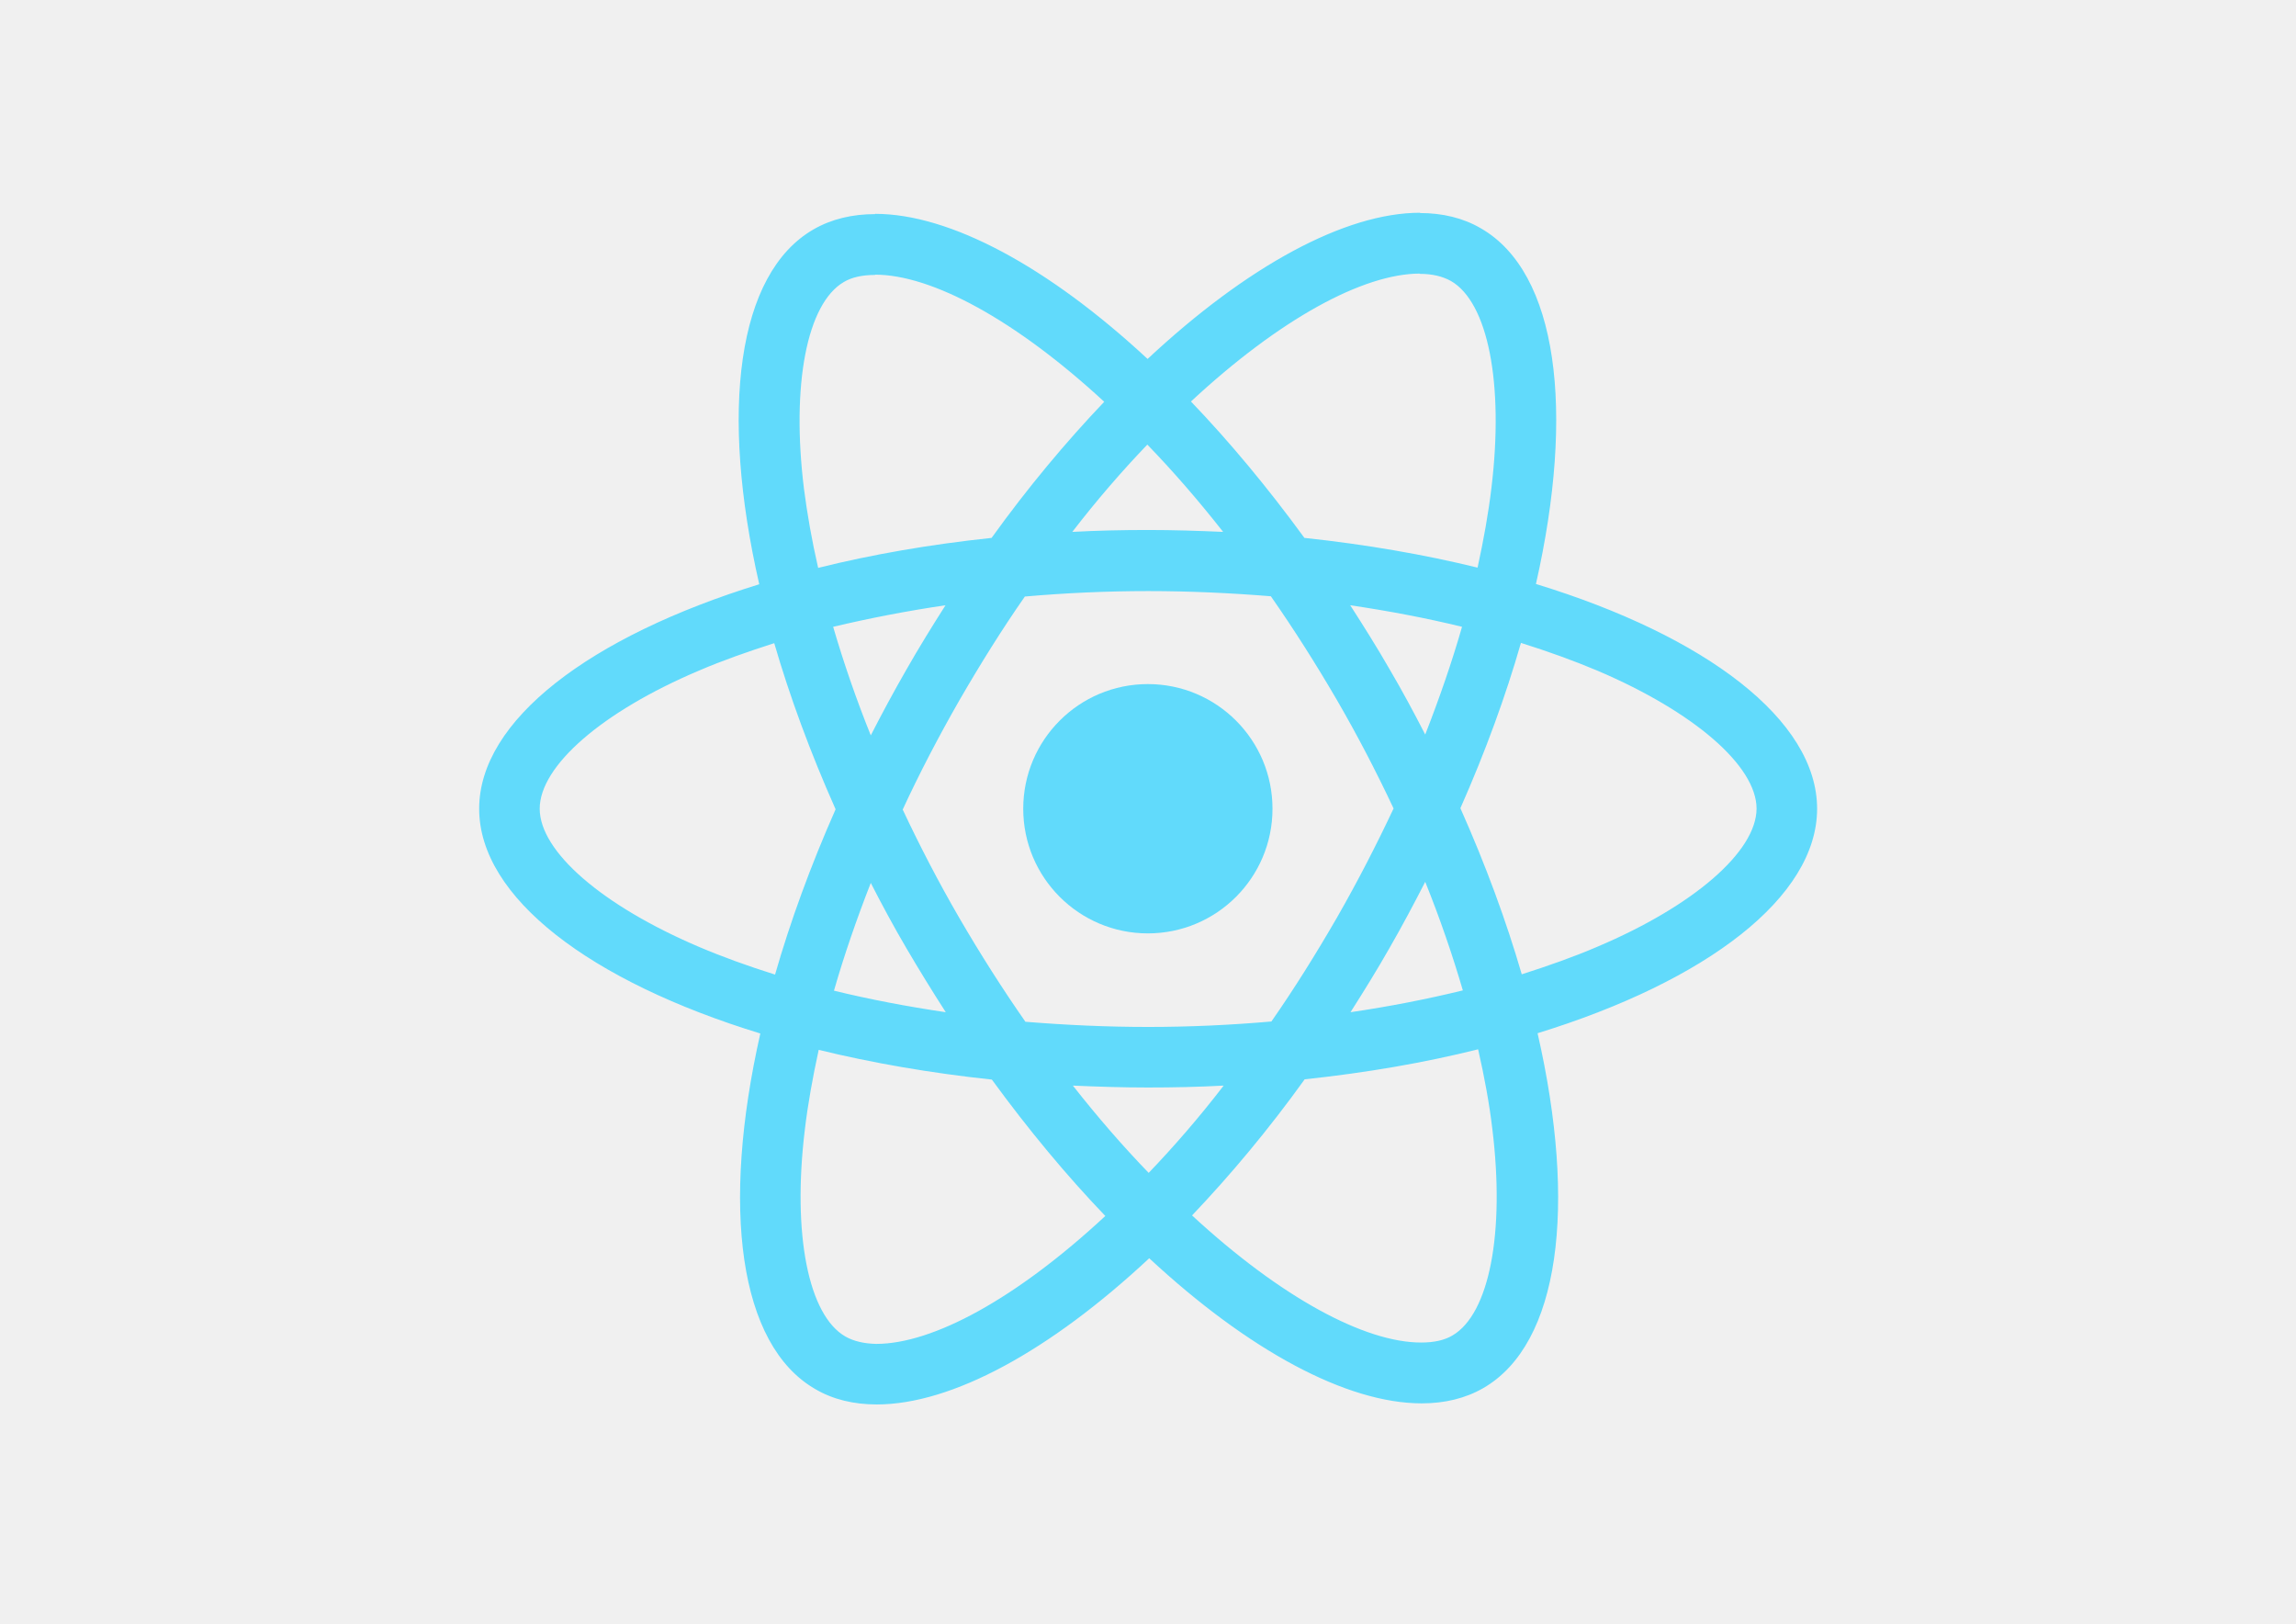
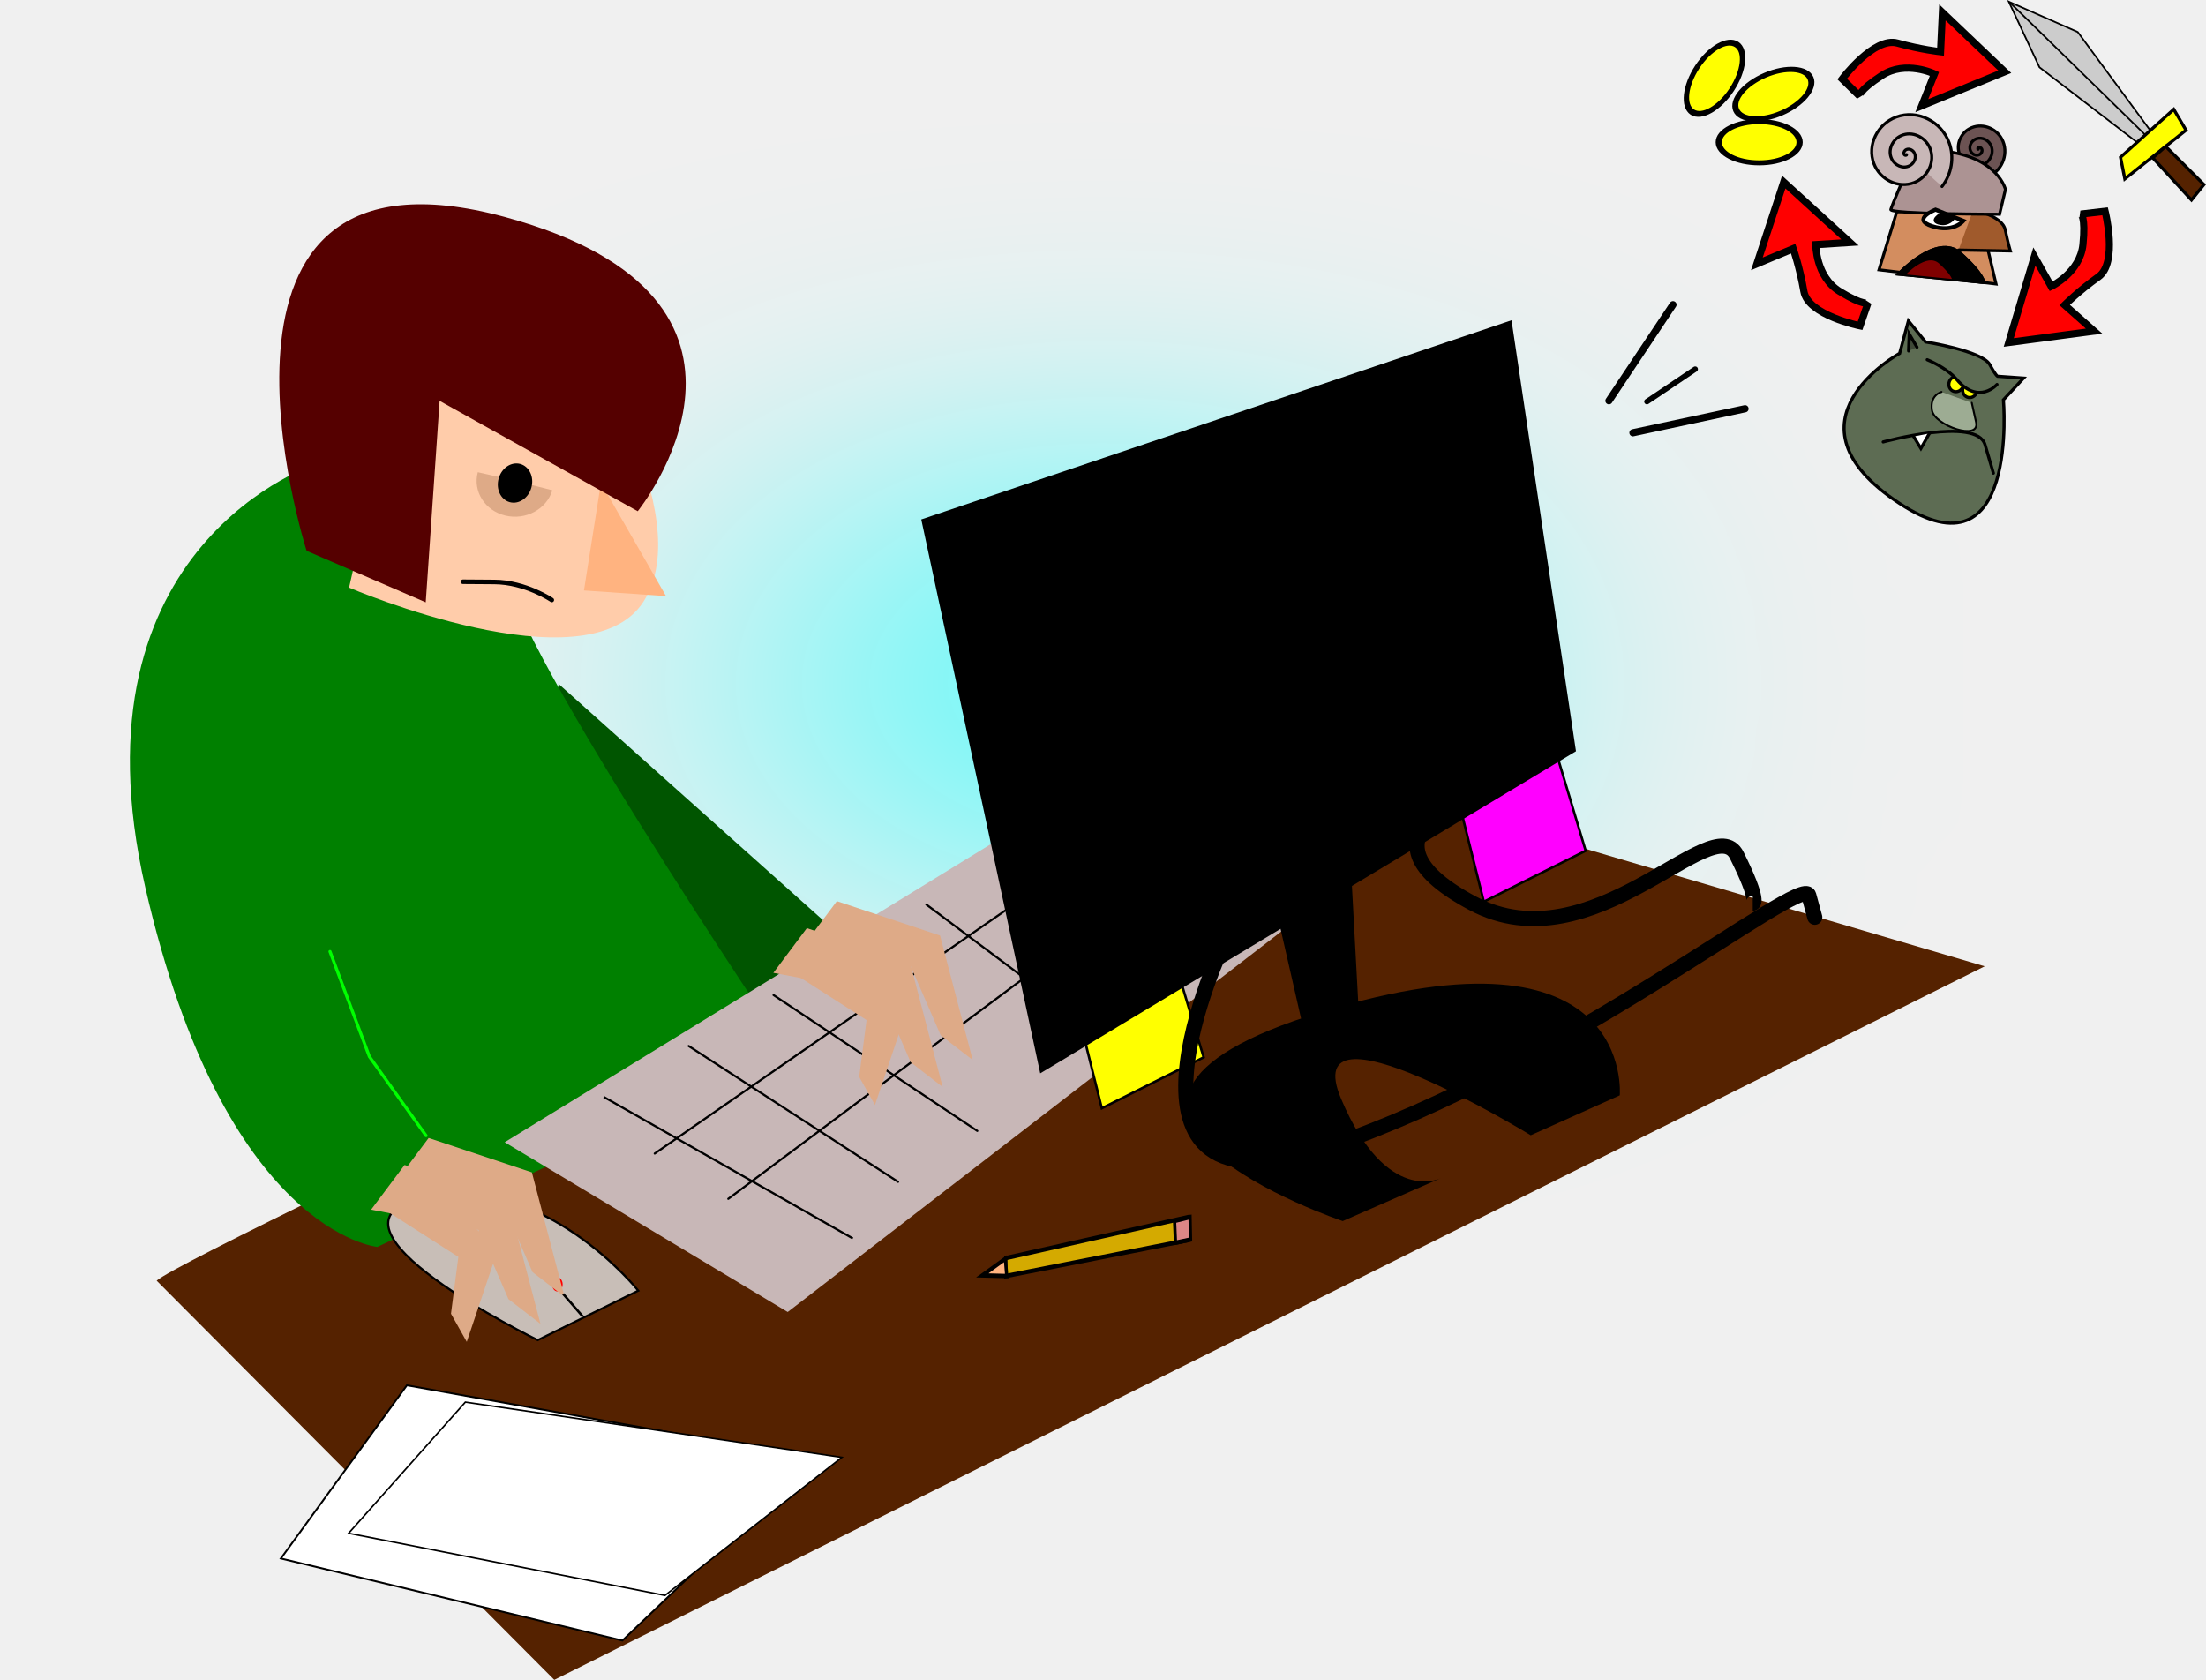
- <svg xmlns="http://www.w3.org/2000/svg" viewBox="0 0 841.9 595.3">
-   <g fill="#61DAFB">
-     <path d="M666.3 296.5c0-32.5-40.7-63.3-103.1-82.4 14.4-63.6 8-114.2-20.2-130.4-6.5-3.8-14.1-5.6-22.4-5.6v22.3c4.6 0 8.3.9 11.4 2.6 13.6 7.8 19.5 37.5 14.9 75.7-1.1 9.4-2.9 19.3-5.1 29.4-19.6-4.8-41-8.5-63.5-10.9-13.5-18.5-27.5-35.3-41.6-50 32.6-30.3 63.2-46.9 84-46.9V78c-27.5 0-63.5 19.6-99.9 53.6-36.4-33.8-72.4-53.2-99.9-53.2v22.3c20.7 0 51.4 16.5 84 46.6-14 14.7-28 31.4-41.3 49.9-22.6 2.4-44 6.1-63.6 11-2.3-10-4-19.7-5.2-29-4.7-38.2 1.1-67.9 14.6-75.8 3-1.8 6.9-2.6 11.5-2.6V78.5c-8.4 0-16 1.8-22.6 5.6-28.1 16.2-34.4 66.7-19.9 130.1-62.2 19.2-102.7 49.9-102.7 82.3 0 32.5 40.7 63.3 103.1 82.4-14.4 63.6-8 114.2 20.2 130.4 6.5 3.8 14.1 5.6 22.5 5.6 27.5 0 63.5-19.6 99.9-53.6 36.4 33.8 72.4 53.2 99.9 53.2 8.4 0 16-1.8 22.6-5.6 28.1-16.2 34.4-66.7 19.9-130.1 62-19.1 102.5-49.9 102.5-82.3zm-130.2-66.7c-3.7 12.9-8.3 26.2-13.5 39.5-4.1-8-8.4-16-13.1-24-4.6-8-9.5-15.8-14.4-23.4 14.2 2.1 27.9 4.7 41 7.9zm-45.8 106.5c-7.8 13.5-15.8 26.3-24.1 38.2-14.9 1.3-30 2-45.2 2-15.1 0-30.2-.7-45-1.9-8.3-11.9-16.4-24.6-24.2-38-7.6-13.1-14.5-26.4-20.8-39.8 6.2-13.4 13.2-26.8 20.7-39.9 7.8-13.5 15.8-26.3 24.1-38.2 14.9-1.3 30-2 45.2-2 15.1 0 30.2.7 45 1.9 8.3 11.9 16.4 24.6 24.2 38 7.6 13.1 14.5 26.4 20.8 39.8-6.3 13.4-13.2 26.8-20.7 39.9zm32.3-13c5.4 13.4 10 26.8 13.8 39.8-13.1 3.2-26.9 5.9-41.2 8 4.9-7.7 9.8-15.6 14.4-23.7 4.6-8 8.9-16.1 13-24.1zM421.2 430c-9.3-9.6-18.6-20.3-27.8-32 9 .4 18.2.7 27.5.7 9.4 0 18.7-.2 27.8-.7-9 11.7-18.3 22.4-27.5 32zm-74.4-58.9c-14.2-2.1-27.9-4.7-41-7.9 3.7-12.9 8.3-26.2 13.5-39.5 4.1 8 8.4 16 13.1 24 4.7 8 9.5 15.8 14.4 23.4zM420.7 163c9.3 9.6 18.6 20.3 27.8 32-9-.4-18.2-.7-27.5-.7-9.4 0-18.7.2-27.8.7 9-11.7 18.3-22.4 27.5-32zm-74 58.9c-4.9 7.7-9.8 15.6-14.4 23.7-4.6 8-8.9 16-13 24-5.4-13.4-10-26.8-13.8-39.8 13.1-3.1 26.9-5.8 41.2-7.9zm-90.5 125.2c-35.4-15.1-58.3-34.9-58.3-50.6 0-15.7 22.9-35.6 58.3-50.6 8.6-3.7 18-7 27.7-10.1 5.7 19.6 13.2 40 22.5 60.9-9.2 20.8-16.6 41.1-22.2 60.6-9.9-3.1-19.3-6.5-28-10.2zM310 490c-13.6-7.8-19.5-37.5-14.9-75.7 1.1-9.4 2.9-19.3 5.1-29.4 19.6 4.8 41 8.5 63.5 10.9 13.5 18.5 27.5 35.3 41.6 50-32.6 30.3-63.2 46.9-84 46.9-4.5-.1-8.3-1-11.3-2.7zm237.2-76.2c4.7 38.2-1.1 67.9-14.6 75.8-3 1.8-6.9 2.6-11.5 2.6-20.7 0-51.4-16.5-84-46.6 14-14.7 28-31.4 41.3-49.9 22.6-2.4 44-6.1 63.6-11 2.3 10.1 4.1 19.8 5.2 29.1zm38.5-66.7c-8.6 3.7-18 7-27.7 10.1-5.7-19.6-13.2-40-22.5-60.9 9.2-20.8 16.6-41.1 22.2-60.6 9.9 3.1 19.3 6.5 28.1 10.2 35.4 15.1 58.3 34.9 58.3 50.6-.1 15.7-23 35.6-58.4 50.6zM320.8 78.4z" />
-     <circle cx="420.9" cy="296.5" r="45.7" />
-     <path d="M520.5 78.1z" />
+ <svg xmlns="http://www.w3.org/2000/svg" width="2227.334" height="1696.193" id="svg5104" version="1.1">
+   <defs id="defs5106">
+     <filter id="filter6942" x="-1.1" width="3.2" y="-1.32" height="3.64" color-interpolation-filters="sRGB">
+       <feGaussianBlur stdDeviation="177.787" id="feGaussianBlur6944" />
+     </filter>
+   </defs>
+   <g id="layer1" transform="translate(169.5972,215.2591)">
+     <path style="color:#000000;fill:#00ffff;fill-opacity:1;fill-rule:nonzero;stroke:none;stroke-width:7.244;marker:none;visibility:visible;display:inline;overflow:visible;filter:url(#filter6942);enable-background:accumulate" id="path6916" d="m 1297.036,645.449 c 0,89.263 -86.834,161.624 -193.949,161.624 -107.115,0 -193.949,-72.362 -193.949,-161.624 0,-89.263 86.834,-161.624 193.949,-161.624 107.115,0 193.949,72.362 193.949,161.624 z" transform="matrix(1.792969,0,0,1,-1034.613,-170.6276)" />
+     <path style="color:#000000;fill:#552200;fill-opacity:1;fill-rule:nonzero;stroke:none;stroke-width:2.144;marker:none;visibility:visible;display:inline;overflow:visible;enable-background:accumulate" d="M -11.429,1077.861 C 22.028,1047.631 1098.23,543.791 1098.23,543.791 L 1834.286,760.442 390.056,1480.934 z" id="path5347" />
+     <path style="color:#000000;fill:#005500;fill-opacity:1;fill-rule:nonzero;stroke:none;stroke-width:2.144;marker:none;visibility:visible;display:inline;overflow:visible;enable-background:accumulate" d="m 394.286,475.219 268.571,240 -68.571,80 -200,-182.857 z" id="path5345" />
+     <path style="color:#000000;fill:#008000;fill-opacity:1;fill-rule:nonzero;stroke:none;stroke-width:23.4;marker:none;visibility:visible;display:inline;overflow:visible;enable-background:accumulate" d="m 151.429,252.362 c 0,0 -254.286,80 -174.286,428.571 80,348.571 234.286,362.857 234.286,362.857 L 625.714,846.648 c 0,0 -302.857,-448.571 -282.857,-491.429 20,-42.857 20,-42.857 20,-42.857 L 140,258.076" id="path5135" />
+     <path style="color:#000000;fill:#c8b7b7;fill-opacity:1;fill-rule:nonzero;stroke:none;stroke-width:23.4;marker:none;visibility:visible;display:inline;overflow:visible;enable-background:accumulate" d="M 857.143,620.934 340,938.076 625.714,1109.505 1137.143,715.219 z" id="path5133" />
+     <path style="color:#000000;fill:#c8beb7;fill-opacity:1;fill-rule:nonzero;stroke:#000000;stroke-width:2.144;stroke-linecap:round;stroke-linejoin:miter;stroke-miterlimit:4;stroke-opacity:1;stroke-dasharray:none;stroke-dashoffset:0;marker:none;visibility:visible;display:inline;overflow:visible;enable-background:accumulate" d="M 920,652.362 491.429,949.505" id="path5205" />
+     <path style="color:#000000;fill:#ffccaa;fill-opacity:1;fill-rule:nonzero;stroke:none;stroke-width:23.4;marker:none;visibility:visible;display:inline;overflow:visible;enable-background:accumulate" d="m 411.429,118.076 c 0,0 125.714,185.714 68.571,274.286 -57.143,88.571 -297.143,-14.286 -297.143,-14.286 L 248.571,86.648 z" id="path5116" />
+     <path style="color:#000000;fill:#ffb380;fill-opacity:1;fill-rule:nonzero;stroke:none;stroke-width:23.4;marker:none;visibility:visible;display:inline;overflow:visible;enable-background:accumulate" d="m 437.143,272.362 65.714,114.286 -82.857,-5.714" id="path5114" />
+     <path style="color:#000000;fill:#c8beb7;fill-opacity:1;fill-rule:nonzero;stroke:#000000;stroke-width:2.144;stroke-linecap:round;stroke-linejoin:miter;stroke-miterlimit:4;stroke-opacity:1;stroke-dasharray:none;stroke-dashoffset:0;marker:none;visibility:visible;display:inline;overflow:visible;enable-background:accumulate" d="m 474.84,1087.964 -101.545,49.927 c 0,0 -237.556,-116.093 -116.671,-143.854 120.884,-27.761 218.217,93.927 218.217,93.927 z" id="path5343" />
+     <path style="color:#000000;fill:#ff0000;fill-opacity:1;fill-rule:nonzero;stroke:none;stroke-width:15.244;marker:none;visibility:visible;display:inline;overflow:visible;enable-background:accumulate" id="path6133" d="m -1163.696,1448.342 c 0,17.853 -10.854,32.325 -24.244,32.325 -13.389,0 -24.244,-14.472 -24.244,-32.325 0,-17.852 10.854,-32.325 24.244,-32.325 13.389,0 24.244,14.472 24.244,32.325 z" transform="matrix(0.21875,0,0,0.21875,653.0637,764.8317)" />
+     <g id="g5124" transform="matrix(0.1963504,0.3581601,-0.3581601,0.1963504,1095.672,992.4565)">
+       <path id="path5118" d="m -1105.714,1718.076 197.143,-182.857 308.571,77.143 -91.429,40 -185.714,-17.143 -171.429,208.571 z" style="color:#000000;fill:#deaa87;fill-opacity:1;fill-rule:nonzero;stroke:none;stroke-width:23.4;marker:none;visibility:visible;display:inline;overflow:visible;enable-background:accumulate" />
+       <path style="color:#000000;fill:#deaa87;fill-opacity:1;fill-rule:nonzero;stroke:none;stroke-width:23.4;marker:none;visibility:visible;display:inline;overflow:visible;enable-background:accumulate" d="m -1075.795,1802.338 197.143,-182.857 308.571,77.143 -91.429,40 -185.714,-17.143 -171.428,208.571 z" id="path5120" />
+       <path id="path5122" d="m -1003.716,1782.114 218.732,-85.161 166.496,180.812 -79.755,0.764 -114.38,-83.506 -214.191,116.9 z" style="color:#000000;fill:#deaa87;fill-opacity:1;fill-rule:nonzero;stroke:none;stroke-width:23.4;marker:none;visibility:visible;display:inline;overflow:visible;enable-background:accumulate" />
+     </g>
+     <path style="color:#000000;fill:#550000;fill-opacity:1;fill-rule:nonzero;stroke:none;stroke-width:23.4;marker:none;visibility:visible;display:inline;overflow:visible;enable-background:accumulate" d="m 140,340.934 c 0,0 -137.143,-428.571 200,-337.143 307.079,83.276 134.286,297.143 134.286,297.143 L 274.286,189.505 260.262,392.918 z" id="path5112" />
+     <path style="color:#000000;fill:#deaa87;fill-opacity:1;fill-rule:nonzero;stroke:none;stroke-width:23.4;marker:none;visibility:visible;display:inline;overflow:visible;enable-background:accumulate" id="path5129" d="m -1260,1170.934 a 34.286,38.571 0 0 1 -68.557,1.124 l 34.271,-1.124 z" transform="matrix(1.093264,0.2812791,-0.2745533,0.9081707,2087.087,-429.1886)" />
+     <path style="color:#000000;fill:#000000;fill-opacity:1;fill-rule:nonzero;stroke:none;stroke-width:23.4;marker:none;visibility:visible;display:inline;overflow:visible;enable-background:accumulate" id="path5131" d="m -1017.143,692.362 a 17.143,20 0 1 1 -34.286,0 17.143,20 0 1 1 34.286,0 z" transform="matrix(0.9632407,0.26864,-0.26864,0.9632407,1532.669,-116.5656)" />
+     <path style="color:#000000;fill:#c8beb7;fill-opacity:1;fill-rule:nonzero;stroke:#000000;stroke-width:2.144;stroke-linecap:round;stroke-linejoin:miter;stroke-miterlimit:4;stroke-opacity:1;stroke-dasharray:none;stroke-dashoffset:0;marker:none;visibility:visible;display:inline;overflow:visible;enable-background:accumulate" d="M 611.429,789.505 817.143,926.648" id="path5201" />
+     <path style="color:#000000;fill:#c8beb7;fill-opacity:1;fill-rule:nonzero;stroke:#000000;stroke-width:2.144;stroke-linecap:round;stroke-linejoin:miter;stroke-miterlimit:4;stroke-opacity:1;stroke-dasharray:none;stroke-dashoffset:0;marker:none;visibility:visible;display:inline;overflow:visible;enable-background:accumulate" d="M 971.429,692.362 565.714,995.219" id="path5207" />
+     <g transform="matrix(0.1963504,0.3581601,-0.3581601,0.1963504,1507.794,753.323)" id="g5647">
+       <path style="color:#000000;fill:#deaa87;fill-opacity:1;fill-rule:nonzero;stroke:none;stroke-width:23.4;marker:none;visibility:visible;display:inline;overflow:visible;enable-background:accumulate" d="m -1105.714,1718.076 197.143,-182.857 308.571,77.143 -91.429,40 -185.714,-17.143 -171.429,208.571 z" id="path5649" />
+       <path id="path5651" d="m -1082.857,1815.219 197.143,-182.857 308.571,77.143 -91.429,40 -185.714,-17.143 -171.429,208.571 z" style="color:#000000;fill:#deaa87;fill-opacity:1;fill-rule:nonzero;stroke:none;stroke-width:23.4;marker:none;visibility:visible;display:inline;overflow:visible;enable-background:accumulate" />
+       <path style="color:#000000;fill:#deaa87;fill-opacity:1;fill-rule:nonzero;stroke:none;stroke-width:23.4;marker:none;visibility:visible;display:inline;overflow:visible;enable-background:accumulate" d="m -1003.716,1782.114 218.732,-85.161 166.496,180.812 -79.755,0.764 -114.38,-83.506 -214.191,116.9 z" id="path5653" />
+     </g>
+     <path style="color:#000000;fill:#c8beb7;fill-opacity:1;fill-rule:nonzero;stroke:#000000;stroke-width:2.144;marker:none;visibility:visible;display:inline;overflow:visible;enable-background:accumulate" d="M 440,892.362 691.429,1035.219" id="path5197" />
+     <path style="color:#000000;fill:#c8beb7;fill-opacity:1;fill-rule:nonzero;stroke:#000000;stroke-width:2.144;stroke-linecap:round;stroke-linejoin:miter;stroke-miterlimit:4;stroke-opacity:1;stroke-dasharray:none;stroke-dashoffset:0;marker:none;visibility:visible;display:inline;overflow:visible;enable-background:accumulate" d="M 525.714,840.934 737.143,978.076" id="path5199" />
+     <path style="color:#000000;fill:#c8beb7;fill-opacity:1;fill-rule:nonzero;stroke:#000000;stroke-width:2.144;stroke-linecap:round;stroke-linejoin:miter;stroke-miterlimit:4;stroke-opacity:1;stroke-dasharray:none;stroke-dashoffset:0;marker:none;visibility:visible;display:inline;overflow:visible;enable-background:accumulate" d="m 765.714,698.076 160,120" id="path5203" />
+     <path style="color:#000000;fill:#ffff00;fill-opacity:1;fill-rule:nonzero;stroke:#000000;stroke-width:2.444;stroke-linecap:round;stroke-linejoin:miter;stroke-miterlimit:4;stroke-opacity:1;stroke-dasharray:none;stroke-dashoffset:0;marker:none;visibility:visible;display:inline;overflow:visible;enable-background:accumulate" d="m 914.286,789.505 28.571,114.286 102.857,-51.429 -34.286,-114.286 z" id="path6151" />
+     <path id="path6400" d="m 1300,580.934 28.571,114.286 102.857,-51.429 -34.286,-114.286 z" style="color:#000000;fill:#ff00ff;fill-opacity:1;fill-rule:nonzero;stroke:#000000;stroke-width:2.444;stroke-linecap:round;stroke-linejoin:miter;stroke-miterlimit:4;stroke-opacity:1;stroke-dasharray:none;stroke-dashoffset:0;marker:none;visibility:visible;display:inline;overflow:visible;enable-background:accumulate" />
+     <path style="color:#000000;fill:#000000;fill-opacity:1;fill-rule:nonzero;stroke:none;stroke-width:2.144;marker:none;visibility:visible;display:inline;overflow:visible;enable-background:accumulate" d="M 880.689,868.525 1421.639,543.293 1356.555,108.119 760.574,309.227 z" id="path5349" />
+     <path style="color:#000000;fill:#000000;fill-opacity:1;fill-rule:nonzero;stroke:none;stroke-width:2.144;marker:none;visibility:visible;display:inline;overflow:visible;enable-background:accumulate" d="m 1285.618,974.181 -99.489,43.517 c 0,0 -339.238,-113.944 -21.819,-211.089 317.419,-97.145 301.542,84.137 301.542,84.137 l -89.871,40.293 c 0,0 -237.482,-145.13 -191.395,-36.58 46.087,108.55 101.032,79.722 101.032,79.722 z" id="path5353" />
+     <path style="color:#000000;fill:#000000;fill-opacity:1;fill-rule:nonzero;stroke:none;stroke-width:2.144;marker:none;visibility:visible;display:inline;overflow:visible;enable-background:accumulate" d="m 1108.571,658.076 38.572,168.571 55.714,-10 -10,-184.286 z" id="path5355" />
+     <path style="color:#000000;fill:none;stroke:#000000;stroke-width:15.244;stroke-miterlimit:4;stroke-dasharray:none;marker:none;visibility:visible;display:inline;overflow:visible;enable-background:accumulate" d="m 1309.158,591.733 c 0,0 -113.137,40.406 8.081,105.056 121.218,64.65 242.437,-96.975 266.68,-48.487 24.244,48.487 16.162,48.487 16.162,48.487" id="path5357" />
+     <path style="color:#000000;fill:none;stroke:#000000;stroke-width:15.244;stroke-linecap:round;stroke-linejoin:miter;stroke-miterlimit:4;stroke-opacity:1;stroke-dasharray:none;stroke-dashoffset:0;marker:none;visibility:visible;display:inline;overflow:visible;enable-background:accumulate" d="m 1066.721,735.174 c 0,0 -137.381,288.904 103.035,208.091 240.416,-80.812 480.833,-276.782 486.894,-254.558 6.061,22.223 6.061,22.223 6.061,22.223" id="path6127" />
+     <path style="color:#000000;fill:#ff0000;fill-opacity:1;fill-rule:nonzero;stroke:#000000;stroke-width:2.444;stroke-miterlimit:4;stroke-dasharray:none;marker:none;visibility:visible;display:inline;overflow:visible;enable-background:accumulate" d="m 399.01,1091.253 19.698,22.728" id="path6135" />
+     <path style="color:#000000;fill:#ffffff;fill-opacity:1;fill-rule:nonzero;stroke:#000000;stroke-width:1.859;stroke-linecap:round;stroke-linejoin:miter;stroke-miterlimit:4;stroke-opacity:1;stroke-dasharray:none;stroke-dashoffset:0;marker:none;visibility:visible;display:inline;overflow:visible;enable-background:accumulate" d="m 241.242,1183.498 410.479,73.636 -192.925,184.091 -344.803,-82.841 z" id="path6147" />
+     <path id="path6149" d="m 300.268,1200.49 380.176,55.764 -178.683,139.409 -319.347,-62.734 z" style="color:#000000;fill:#ffffff;fill-opacity:1;fill-rule:nonzero;stroke:#000000;stroke-width:1.557;stroke-linecap:round;stroke-linejoin:miter;stroke-miterlimit:4;stroke-opacity:1;stroke-dasharray:none;stroke-dashoffset:0;marker:none;visibility:visible;display:inline;overflow:visible;enable-background:accumulate" />
+     <g id="g6161" transform="matrix(1.32897,0,0,1.810864,-269.9382,-838.322)">
+       <path id="path6153" d="m 839.643,1045.576 138.571,-22.857 0,12.857 -138.571,20 z" style="color:#000000;fill:#d4aa00;fill-opacity:1;fill-rule:nonzero;stroke:#000000;stroke-width:2.444;stroke-linecap:round;stroke-linejoin:miter;stroke-miterlimit:4;stroke-opacity:1;stroke-dasharray:none;stroke-dashoffset:0;marker:none;visibility:visible;display:inline;overflow:visible;enable-background:accumulate" />
+       <path id="path6157" d="m 839.286,1045.934 -17.5,9.286 18.571,0.357 z" style="color:#000000;fill:#ffb380;fill-opacity:1;fill-rule:nonzero;stroke:#000000;stroke-width:2.444;stroke-linecap:round;stroke-linejoin:miter;stroke-miterlimit:4;stroke-opacity:1;stroke-dasharray:none;stroke-dashoffset:0;marker:none;visibility:visible;display:inline;overflow:visible;enable-background:accumulate" />
+       <path id="path6159" d="m 967.857,1024.862 0.714,12.143 11.429,-1.786 -0.357,-12.5 z" style="color:#000000;fill:#de8787;fill-opacity:1;fill-rule:nonzero;stroke:#000000;stroke-width:2.444;stroke-linecap:round;stroke-linejoin:miter;stroke-miterlimit:4;stroke-opacity:1;stroke-dasharray:none;stroke-dashoffset:0;marker:none;visibility:visible;display:inline;overflow:visible;enable-background:accumulate" />
+     </g>
+     <path style="color:#000000;fill:none;stroke:#000000;stroke-width:4.575;stroke-linecap:round;stroke-linejoin:miter;stroke-miterlimit:4;stroke-opacity:1;stroke-dasharray:none;stroke-dashoffset:0;marker:none;visibility:visible;display:inline;overflow:visible;enable-background:accumulate" d="m 387.553,390.573 c 0,0 -26.382,-17.993 -58.051,-18.213 -31.67,-0.219 -31.67,-0.219 -31.67,-0.219" id="path6166" />
+     <path style="color:#000000;fill:none;stroke:#00ff00;stroke-width:3.144;stroke-linecap:round;stroke-linejoin:miter;stroke-miterlimit:4;stroke-opacity:1;stroke-dasharray:none;stroke-dashoffset:0;marker:none;visibility:visible;display:inline;overflow:visible;enable-background:accumulate" d="m 260.576,931.411 -57.187,-79.796 -39.787,-106.072" id="path6402" />
+     <g id="g6566" transform="translate(46.79499,17.60843)">
+       <path transform="translate(-38.42878,-9.003143)" id="path6404" d="m 1446.538,180.779 64.65,-96.975" style="color:#000000;fill:none;stroke:#000000;stroke-width:7.244;stroke-linecap:round;stroke-linejoin:miter;stroke-miterlimit:4;stroke-opacity:1;stroke-dasharray:none;stroke-dashoffset:0;marker:none;visibility:visible;display:inline;overflow:visible;enable-background:accumulate" />
+       <path transform="translate(-38.42878,-9.003143)" id="path6406" d="m 1470.782,213.104 113.137,-24.244" style="color:#000000;fill:none;stroke:#000000;stroke-width:7.244;stroke-linecap:round;stroke-linejoin:miter;stroke-miterlimit:4;stroke-opacity:1;stroke-dasharray:none;stroke-dashoffset:0;marker:none;visibility:visible;display:inline;overflow:visible;enable-background:accumulate" />
+       <path id="path6408" d="m 1446.475,172.633 48.701,-32.742" style="color:#000000;fill:none;stroke:#000000;stroke-width:5.53;stroke-linecap:round;stroke-linejoin:miter;stroke-miterlimit:4;stroke-opacity:1;stroke-dasharray:none;stroke-dashoffset:0;marker:none;visibility:visible;display:inline;overflow:visible;enable-background:accumulate" />
+     </g>
+     <g id="g6571" transform="translate(80,-77.14286)">
+       <g transform="matrix(0.6281813,-0.778067,0.778067,0.6281813,2138.725,-1064.9)" id="g6430">
+         <g id="g6422" transform="matrix(0.5352454,0,0,0.5352454,-771.2202,67.05245)">
+           <path id="path6418" d="m -385.714,803.791 -5.714,-240 60,-122.857 37.143,137.143 -60,228.571 z" style="color:#000000;fill:#cccccc;stroke:#000000;stroke-width:3.144;stroke-linecap:round;stroke-linejoin:miter;stroke-miterlimit:4;stroke-opacity:1;stroke-dasharray:none;stroke-dashoffset:0;marker:none;visibility:visible;display:inline;overflow:visible;enable-background:accumulate" />
+           <path id="path6420" d="m -331.429,443.791 -34.286,360" style="color:#000000;fill:#cccccc;fill-opacity:1;fill-rule:nonzero;stroke:#000000;stroke-width:3.144;stroke-linecap:round;stroke-linejoin:miter;stroke-miterlimit:4;stroke-opacity:1;stroke-dasharray:none;stroke-dashoffset:0;marker:none;visibility:visible;display:inline;overflow:visible;enable-background:accumulate" />
+         </g>
+         <path style="color:#000000;fill:#ffff00;fill-opacity:1;fill-rule:nonzero;stroke:#000000;stroke-width:3.144;stroke-linecap:round;stroke-linejoin:miter;stroke-miterlimit:4;stroke-opacity:1;stroke-dasharray:none;stroke-dashoffset:0;marker:none;visibility:visible;display:inline;overflow:visible;enable-background:accumulate" d="m -1000,489.505 71.429,11.429 -8.571,22.857 -77.143,-17.143 z" id="path6426" />
+         <path style="color:#000000;fill:#552200;fill-opacity:1;fill-rule:nonzero;stroke:#000000;stroke-width:3.144;stroke-linecap:round;stroke-linejoin:miter;stroke-miterlimit:4;stroke-opacity:1;stroke-dasharray:none;stroke-dashoffset:0;marker:none;visibility:visible;display:inline;overflow:visible;enable-background:accumulate" d="m -980,515.219 -8.571,57.143 20,0 5.714,-54.286 z" id="path6428" />
+       </g>
+       <g id="g6480" transform="matrix(0.9330794,0.3596704,-0.3596704,0.9330794,2129.869,-192.1122)">
+         <g id="g6469">
+           <path id="path6453" d="m -168.19,555.367 c 0,0 81.233,165.854 -60.104,135.36 -147.482,-31.82 -54.548,-141.421 -54.548,-141.421 l -3.536,-33.84 23.739,13.637 c 0,0 56.569,-12.122 68.69,-2.02 12.122,10.102 12.122,8.081 12.122,8.081 l 24.749,-7.576 z" style="color:#000000;fill:#5d6c53;fill-opacity:1;fill-rule:nonzero;stroke:#000000;stroke-width:3.144;stroke-linecap:round;stroke-linejoin:miter;stroke-miterlimit:4;stroke-opacity:1;stroke-dasharray:none;stroke-dashoffset:0;marker:none;visibility:visible;display:inline;overflow:visible;enable-background:accumulate" />
+           <path id="path6457" d="m -229.365,570.415 c 0,0 -10.208,7.159 -2.399,20.685 7.809,13.526 57,11.859 45.924,-4.765 C -196.915,569.71 -196.915,569.71 -196.915,569.71" style="color:#000000;fill:#9dac93;fill-opacity:1;fill-rule:nonzero;stroke:#000000;stroke-width:1.939;stroke-linecap:round;stroke-linejoin:miter;stroke-miterlimit:4;stroke-opacity:1;stroke-dasharray:none;stroke-dashoffset:0;marker:none;visibility:visible;display:inline;overflow:visible;enable-background:accumulate" />
+           <path transform="translate(25.75889,-19.69797)" d="m -236.881,577.338 c 0,4.324 -3.279,7.829 -7.324,7.829 -4.045,0 -7.324,-3.505 -7.324,-7.829 0,-4.324 3.279,-7.829 7.324,-7.829 4.045,0 7.324,3.505 7.324,7.829 z" id="path6459" style="color:#000000;fill:#ffff00;fill-opacity:1;fill-rule:nonzero;stroke:#000000;stroke-width:3.144;stroke-linecap:round;stroke-linejoin:miter;stroke-miterlimit:4;stroke-opacity:1;stroke-dasharray:none;stroke-dashoffset:0;marker:none;visibility:visible;display:inline;overflow:visible;enable-background:accumulate" />
+           <path style="color:#000000;fill:#ffff00;fill-opacity:1;fill-rule:nonzero;stroke:#000000;stroke-width:3.144;stroke-linecap:round;stroke-linejoin:miter;stroke-miterlimit:4;stroke-opacity:1;stroke-dasharray:none;stroke-dashoffset:0;marker:none;visibility:visible;display:inline;overflow:visible;enable-background:accumulate" id="path6461" d="m -236.881,577.338 c 0,4.324 -3.279,7.829 -7.324,7.829 -4.045,0 -7.324,-3.505 -7.324,-7.829 0,-4.324 3.279,-7.829 7.324,-7.829 4.045,0 7.324,3.505 7.324,7.829 z" transform="translate(40.91118,-19.1929)" />
+           <path id="path6463" d="m -254.558,545.266 c 0,0 20.938,0.275 35.355,8.081 29.781,16.125 39.396,-10.102 39.396,-10.102" style="color:#000000;fill:#5d6c53;fill-opacity:1;stroke:#000000;stroke-width:3.144;stroke-linecap:round;stroke-linejoin:miter;stroke-miterlimit:4;stroke-opacity:1;stroke-dasharray:none;stroke-dashoffset:0;marker:none;visibility:visible;display:inline;overflow:visible;enable-background:accumulate" />
+           <path id="path6465" d="m -266.175,638.705 c 0,0 78.792,-58.084 96.975,-34.345 18.183,23.739 18.183,23.739 18.183,23.739" style="color:#000000;fill:none;stroke:#000000;stroke-width:3.144;stroke-linecap:round;stroke-linejoin:miter;stroke-miterlimit:4;stroke-opacity:1;stroke-dasharray:none;stroke-dashoffset:0;marker:none;visibility:visible;display:inline;overflow:visible;enable-background:accumulate" />
+           <path id="path6467" d="m -239.406,622.542 11.112,8.586 2.525,-17.173" style="color:#000000;fill:#ffffff;stroke:#000000;stroke-width:3.144;stroke-linecap:round;stroke-linejoin:miter;stroke-miterlimit:4;stroke-opacity:1;stroke-dasharray:none;stroke-dashoffset:0;marker:none;visibility:visible;display:inline;overflow:visible;enable-background:accumulate" />
+         </g>
+         <path style="color:#000000;fill:#3e4837;fill-opacity:1;fill-rule:nonzero;stroke:#000000;stroke-width:3.144;stroke-linecap:round;stroke-linejoin:miter;stroke-miterlimit:4;stroke-opacity:1;stroke-dasharray:none;stroke-dashoffset:0;marker:none;visibility:visible;display:inline;overflow:visible;enable-background:accumulate" d="m -275.267,543.75 -5.556,-16.162 12.122,9.596" id="path6478" />
+       </g>
+       <path transform="matrix(0.8657683,0,0,0.6938264,738.7431,-6.356116)" d="m 957.143,17.08 c 0,16.569 -21.107,30 -47.143,30 -26.036,0 -47.143,-13.431 -47.143,-30 0,-16.569 21.107,-30 47.143,-30 26.036,0 47.143,13.431 47.143,30 z" id="path6554" style="color:#000000;fill:#ffff00;stroke:#000000;stroke-width:7.244;stroke-linecap:round;stroke-linejoin:miter;stroke-miterlimit:4;stroke-opacity:1;stroke-dasharray:none;stroke-dashoffset:0;marker:none;visibility:visible;display:inline;overflow:visible;enable-background:accumulate" />
+       <path style="color:#000000;fill:#ffff00;stroke:#000000;stroke-width:7.244;stroke-linecap:round;stroke-linejoin:miter;stroke-miterlimit:4;stroke-opacity:1;stroke-dasharray:none;stroke-dashoffset:0;marker:none;visibility:visible;display:inline;overflow:visible;enable-background:accumulate" id="path6556" d="m 957.143,17.08 c 0,16.569 -21.107,30 -47.143,30 -26.036,0 -47.143,-13.431 -47.143,-30 0,-16.569 21.107,-30 47.143,-30 26.036,0 47.143,13.431 47.143,30 z" transform="matrix(0.7959337,-0.3406526,0.2729989,0.637861,811.9155,256.0222)" />
+       <path transform="matrix(0.4745749,-0.7241087,0.5803004,0.3803242,1039.681,593.3687)" d="m 957.143,17.08 c 0,16.569 -21.107,30 -47.143,30 -26.036,0 -47.143,-13.431 -47.143,-30 0,-16.569 21.107,-30 47.143,-30 26.036,0 47.143,13.431 47.143,30 z" id="path6558" style="color:#000000;fill:#ffff00;stroke:#000000;stroke-width:7.244;stroke-linecap:round;stroke-linejoin:miter;stroke-miterlimit:4;stroke-opacity:1;stroke-dasharray:none;stroke-dashoffset:0;marker:none;visibility:visible;display:inline;overflow:visible;enable-background:accumulate" />
+       <path transform="translate(-38.42878,-9.003143)" id="path6560" d="m 1914.286,84.222 c 0,0 13.275,51.919 -6.724,66.204 -20,14.286 -34.142,28.428 -34.142,28.428 l 29.755,26.378 -86.175,11.458 25.858,-86.754 16.97,30.102 c 0,0 29.265,-13.796 32.122,-42.367 2.857,-28.571 -2.194,-30.592 -2.194,-30.592 z" style="color:#000000;fill:#ff0000;fill-opacity:1;fill-rule:nonzero;stroke:#000000;stroke-width:7.244;stroke-linecap:round;stroke-linejoin:miter;stroke-miterlimit:4;stroke-opacity:1;stroke-dasharray:none;stroke-dashoffset:0;marker:none;visibility:visible;display:inline;overflow:visible;enable-background:accumulate" />
+       <path style="color:#000000;fill:#ff0000;fill-opacity:1;fill-rule:nonzero;stroke:#000000;stroke-width:7.244;stroke-linecap:round;stroke-linejoin:miter;stroke-miterlimit:4;stroke-opacity:1;stroke-dasharray:none;stroke-dashoffset:0;marker:none;visibility:visible;display:inline;overflow:visible;enable-background:accumulate" d="m 1628.411,190.888 c 0,0 -52.529,-10.605 -56.705,-34.825 -4.175,-24.221 -10.767,-43.103 -10.767,-43.103 l -36.687,15.336 27.127,-82.592 66.898,60.988 -34.485,2.203 c 0,0 -0.292,32.352 24.199,47.341 24.491,14.989 28.506,11.318 28.506,11.318 z" id="path6562" />
+       <path id="path6564" d="m 1610.362,-58.35 c 0,0 32.113,-42.902 55.783,-36.284 23.67,6.618 43.555,8.764 43.555,8.764 l 1.884,-39.719 62.971,59.934 -83.789,34.269 12.803,-32.096 c 0,0 -29.099,-14.142 -53.145,1.552 -24.046,15.694 -22.452,20.895 -22.452,20.895 z" style="color:#000000;fill:#ff0000;fill-opacity:1;fill-rule:nonzero;stroke:#000000;stroke-width:7.244;stroke-linecap:round;stroke-linejoin:miter;stroke-miterlimit:4;stroke-opacity:1;stroke-dasharray:none;stroke-dashoffset:0;marker:none;visibility:visible;display:inline;overflow:visible;enable-background:accumulate" />
+     </g>
+     <g id="g6903" transform="translate(-179.8072,523.259)">
+       <path id="path6607" d="m 1925.28,-524.574 -17.898,58.467 118.128,14.319 -19.091,-81.138 z" style="color:#000000;fill:#d38d5f;fill-opacity:1;fill-rule:nonzero;stroke:#000000;stroke-width:3.025;stroke-linecap:round;stroke-linejoin:miter;stroke-miterlimit:4;stroke-opacity:1;stroke-dasharray:none;stroke-dashoffset:0;marker:none;visibility:visible;display:inline;overflow:visible;enable-background:accumulate" />
+       <path transform="matrix(0.4176244,0,0,0.4176244,1907.381,-513.2122)" d="m 240,-178.635 c -1.437,0.619 -1.493,-1.982 -1.151,-2.67 1.522,-3.062 5.854,-2.146 7.864,-0.223 4.28,4.096 2.412,11.023 -1.752,14.404 -6.903,5.605 -17.024,2.569 -21.837,-4.238 -7.039,-9.955 -2.664,-23.664 7.091,-29.981 13.229,-8.566 30.835,-2.718 38.725,10.237 10.174,16.703 2.74,38.464 -13.63,47.996 -20.358,11.853 -46.501,2.737 -57.738,-17.24 -13.599,-24.179 -2.714,-54.908 21.044,-67.908 28.152,-15.405 63.653,-2.673 78.473,25.022 17.267,32.267 2.617,72.711 -29.162,89.406 -22.125,11.623 -49.26,10.544 -70.784,-1.947" id="path6599" style="color:#000000;fill:#6c5353;fill-opacity:1;fill-rule:nonzero;stroke:#000000;stroke-width:7.244;stroke-linecap:round;stroke-linejoin:miter;stroke-miterlimit:4;stroke-opacity:1;stroke-dasharray:none;stroke-dashoffset:0;marker:none;visibility:visible;display:inline;overflow:visible;enable-background:accumulate" />
+       <path id="path6605" d="m 2002.435,-526.506 c 0,0 29.304,5.58 32.386,20.014 3.082,14.434 5.159,21.388 5.159,21.388 l -52.289,-0.968" style="color:#000000;fill:#a05a2c;fill-opacity:1;fill-rule:nonzero;stroke:#000000;stroke-width:3.025;stroke-linecap:round;stroke-linejoin:miter;stroke-miterlimit:4;stroke-opacity:1;stroke-dasharray:none;stroke-dashoffset:0;marker:none;visibility:visible;display:inline;overflow:visible;enable-background:accumulate" />
+       <path id="path6603" d="m 1933.632,-561.564 c 0,0 -8.352,-31.024 42.956,-23.864 51.308,7.159 58.467,38.183 58.467,38.183 l -5.966,25.057 c 0,0 -110.969,0 -109.775,-4.773 1.193,-4.773 14.319,-34.603 14.319,-34.603 z" style="color:#000000;fill:#ac9393;fill-opacity:1;fill-rule:nonzero;stroke:#000000;stroke-width:3.025;stroke-linecap:round;stroke-linejoin:miter;stroke-miterlimit:4;stroke-opacity:1;stroke-dasharray:none;stroke-dashoffset:0;marker:none;visibility:visible;display:inline;overflow:visible;enable-background:accumulate" />
+       <path transform="matrix(0.4176244,0,0,0.4176244,1885.076,-510.1884)" d="m 120,-172.92 c 0.638,2.285 -3.281,1.839 -4.245,1.186 -4.29,-2.908 -2.034,-9.229 1.263,-11.857 7.021,-5.597 17.047,-1.385 21.281,5.558 7.017,11.508 0.401,26.093 -10.802,31.941 -16.383,8.552 -36.087,-0.804 -43.594,-16.741 -10.18,-21.611 2.18,-46.869 23.242,-56.091 27.156,-11.89 58.334,3.696 69.327,30.223 13.67,32.988 -5.333,70.406 -37.624,83.227 -39.081,15.516 -83.029,-7.075 -97.732,-45.402 -17.422,-45.416 8.913,-96.157 53.524,-112.794 51.976,-19.384 109.752,10.837 128.375,61.963 12.966,35.596 5.833,76.135 -17.301,105.93" id="path6601" style="color:#000000;fill:#c8b7b7;fill-opacity:1;fill-rule:nonzero;stroke:#000000;stroke-width:7.244;stroke-linecap:round;stroke-linejoin:miter;stroke-miterlimit:4;stroke-opacity:1;stroke-dasharray:none;stroke-dashoffset:0;marker:none;visibility:visible;display:inline;overflow:visible;enable-background:accumulate" />
+       <g transform="matrix(0.3875194,0.1556883,-0.1556883,0.3875194,1749.066,-439.0191)" id="g6613">
+         <path style="color:#000000;fill:#ffffff;fill-opacity:1;fill-rule:nonzero;stroke:#000000;stroke-width:9.682;stroke-linecap:round;stroke-linejoin:miter;stroke-miterlimit:4;stroke-opacity:1;stroke-dasharray:none;stroke-dashoffset:0;marker:none;visibility:visible;display:inline;overflow:visible;enable-background:accumulate" d="m 400.165,-387.358 c 0,0 -47.161,44.214 7.255,40.195 54.416,-4.019 65.299,-40.195 65.299,-40.195 z" id="path6609" />
+         <path id="path6611" d="m 416.158,-383.914 c 0,0 -21.526,27.317 3.312,24.834 24.838,-2.483 29.806,-24.834 29.806,-24.834 z" style="color:#000000;fill:#000000;fill-opacity:1;fill-rule:nonzero;stroke:#000000;stroke-width:5.141;stroke-linecap:round;stroke-linejoin:miter;stroke-miterlimit:4;stroke-opacity:1;stroke-dasharray:none;stroke-dashoffset:0;marker:none;visibility:visible;display:inline;overflow:visible;enable-background:accumulate" />
+       </g>
+       <path id="path6617" d="m 1926.473,-461.533 c 0,0 39.376,-42.76 63.24,-21.38 23.864,21.38 23.864,29.932 23.864,29.932 z" style="color:#000000;fill:#000000;fill-opacity:1;fill-rule:nonzero;stroke:#000000;stroke-width:2.561;stroke-linecap:round;stroke-linejoin:miter;stroke-miterlimit:4;stroke-opacity:1;stroke-dasharray:none;stroke-dashoffset:0;marker:none;visibility:visible;display:inline;overflow:visible;enable-background:accumulate" />
+       <path style="color:#000000;fill:#000000;fill-opacity:1;fill-rule:nonzero;stroke:#000000;stroke-width:2.561;stroke-linecap:round;stroke-linejoin:miter;stroke-miterlimit:4;stroke-opacity:1;stroke-dasharray:none;stroke-dashoffset:0;marker:none;visibility:visible;display:inline;overflow:visible;enable-background:accumulate" d="m 1926.473,-461.533 c 0,0 39.376,-42.76 63.24,-21.38 23.864,21.38 23.864,29.932 23.864,29.932 z" id="path6619" />
+       <path id="path6621" d="m 1933.073,-460.843 c 0,0 22.081,-24.205 35.464,-12.102 13.383,12.102 13.383,16.943 13.383,16.943 z" style="color:#000000;fill:#800000;fill-opacity:1;fill-rule:nonzero;stroke:#000000;stroke-width:1.443;stroke-linecap:round;stroke-linejoin:miter;stroke-miterlimit:4;stroke-opacity:1;stroke-dasharray:none;stroke-dashoffset:0;marker:none;visibility:visible;display:inline;overflow:visible;enable-background:accumulate" />
+     </g>
  </g>
</svg>
